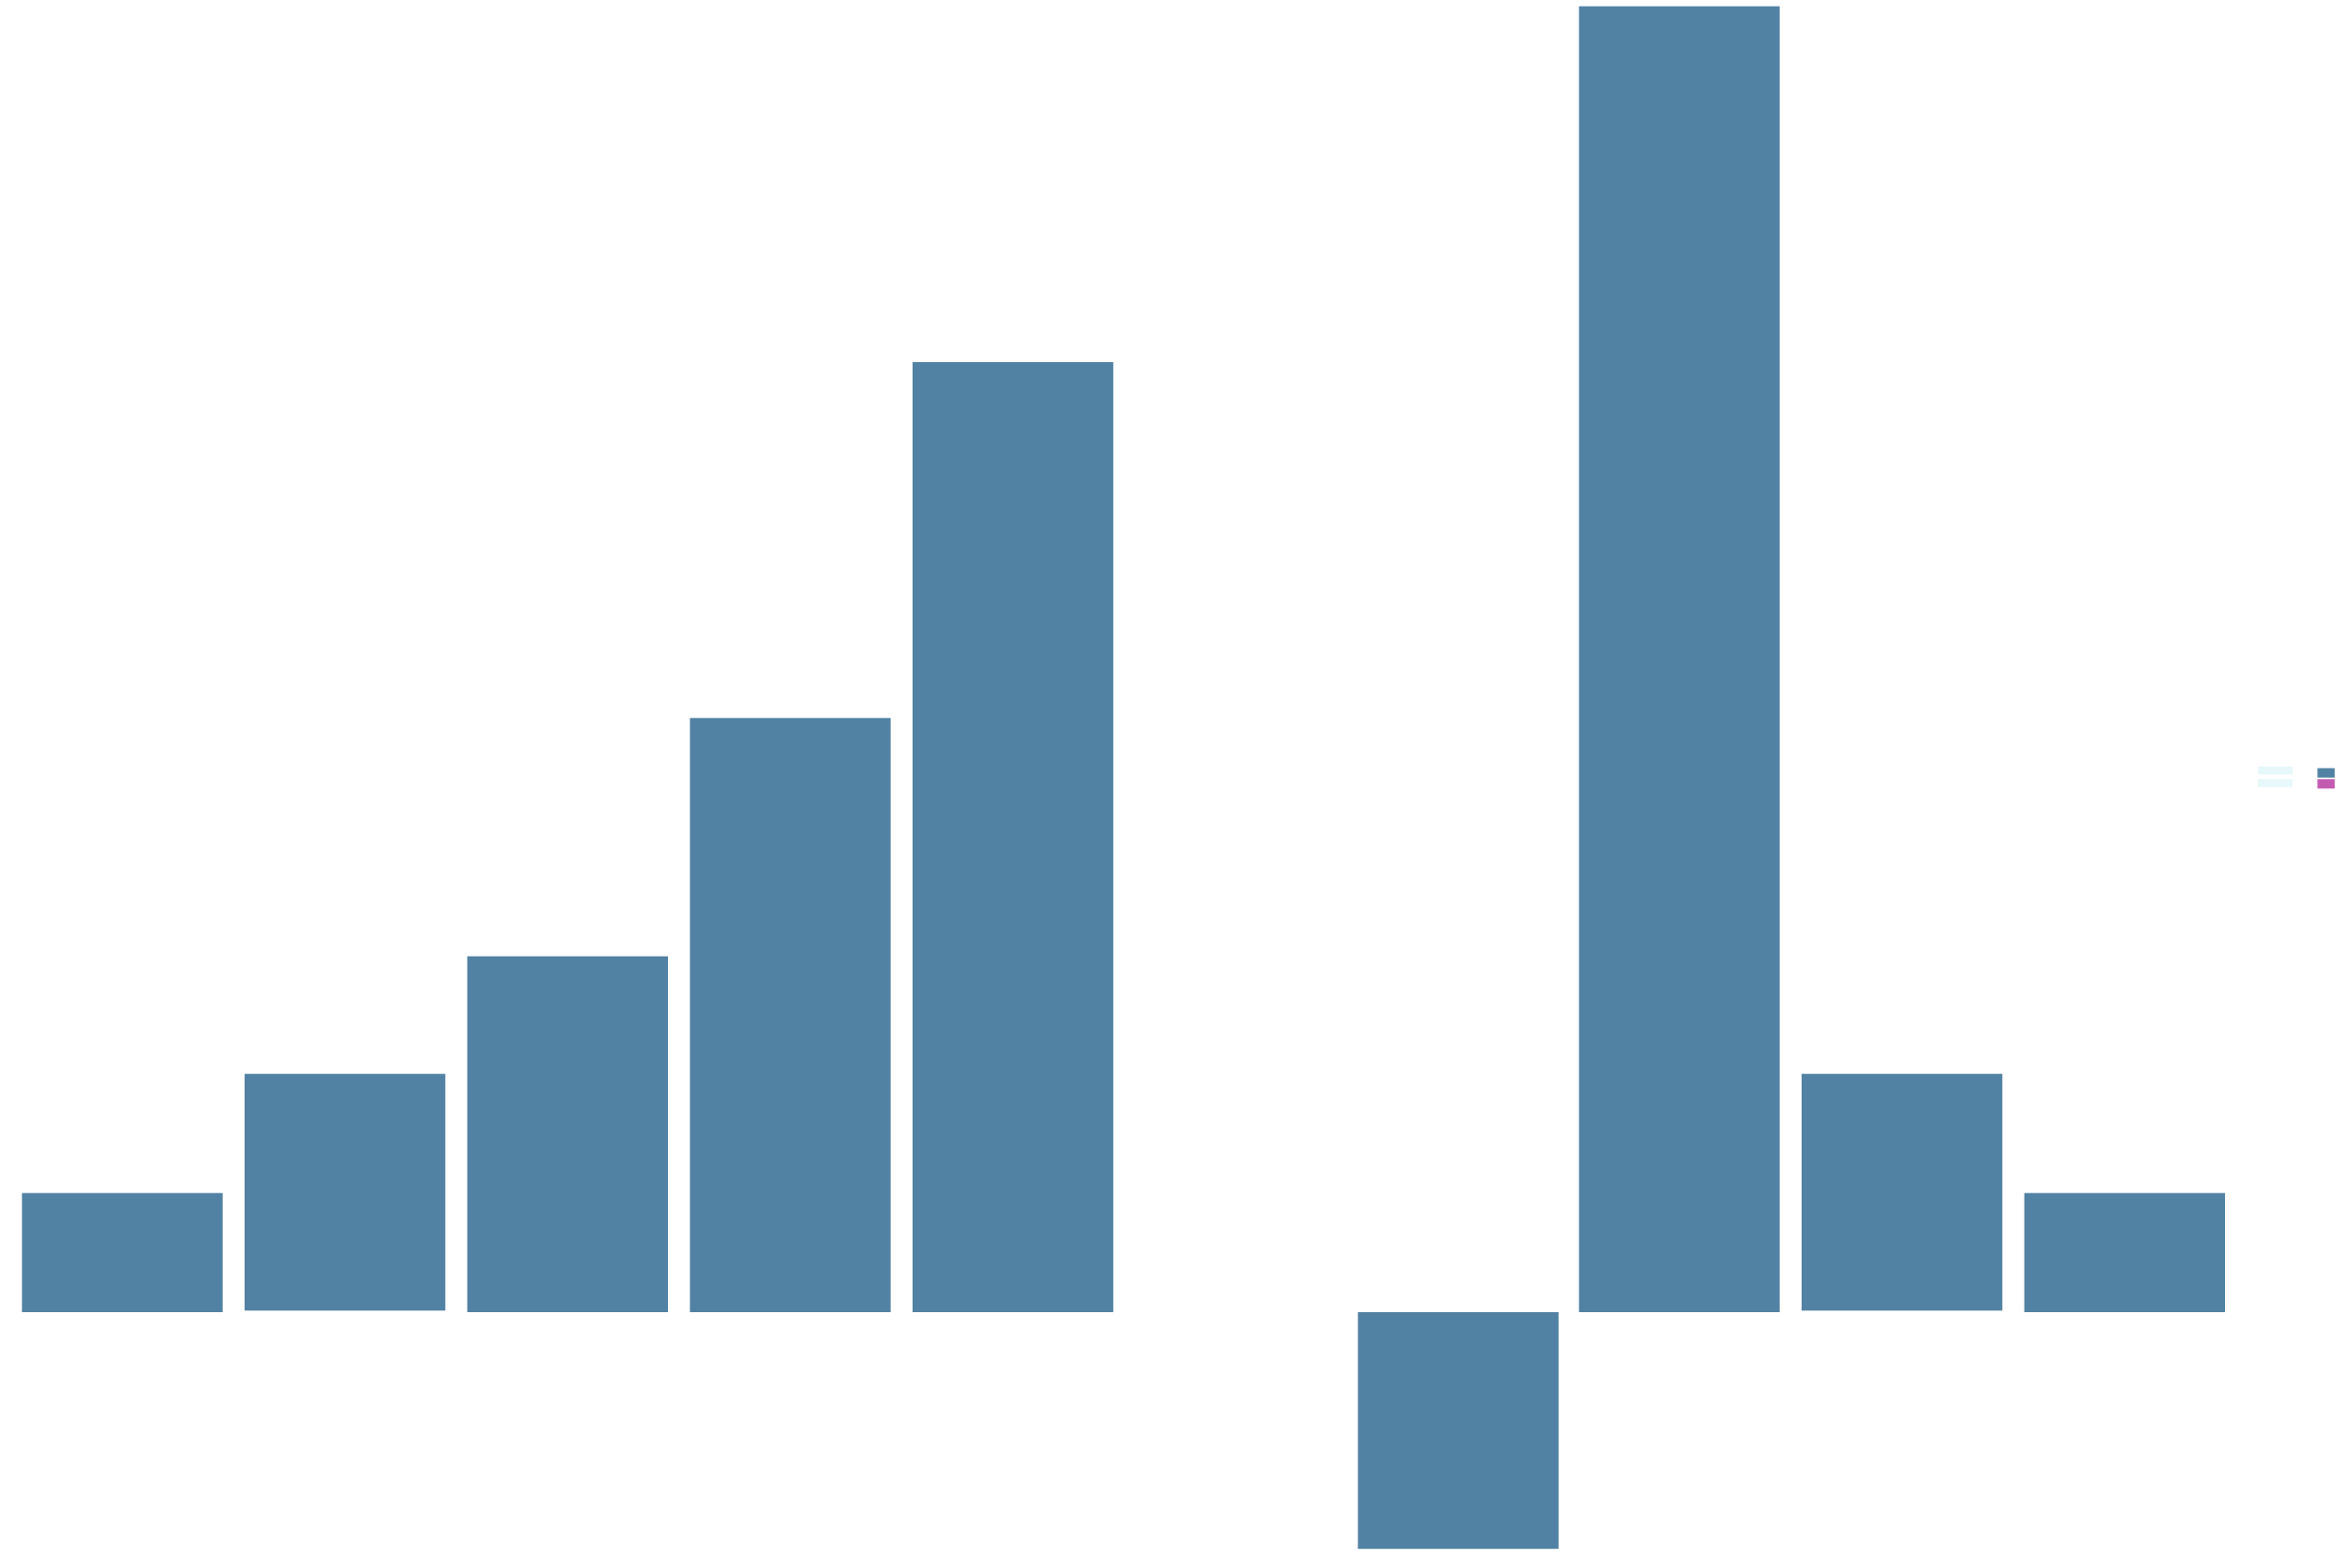
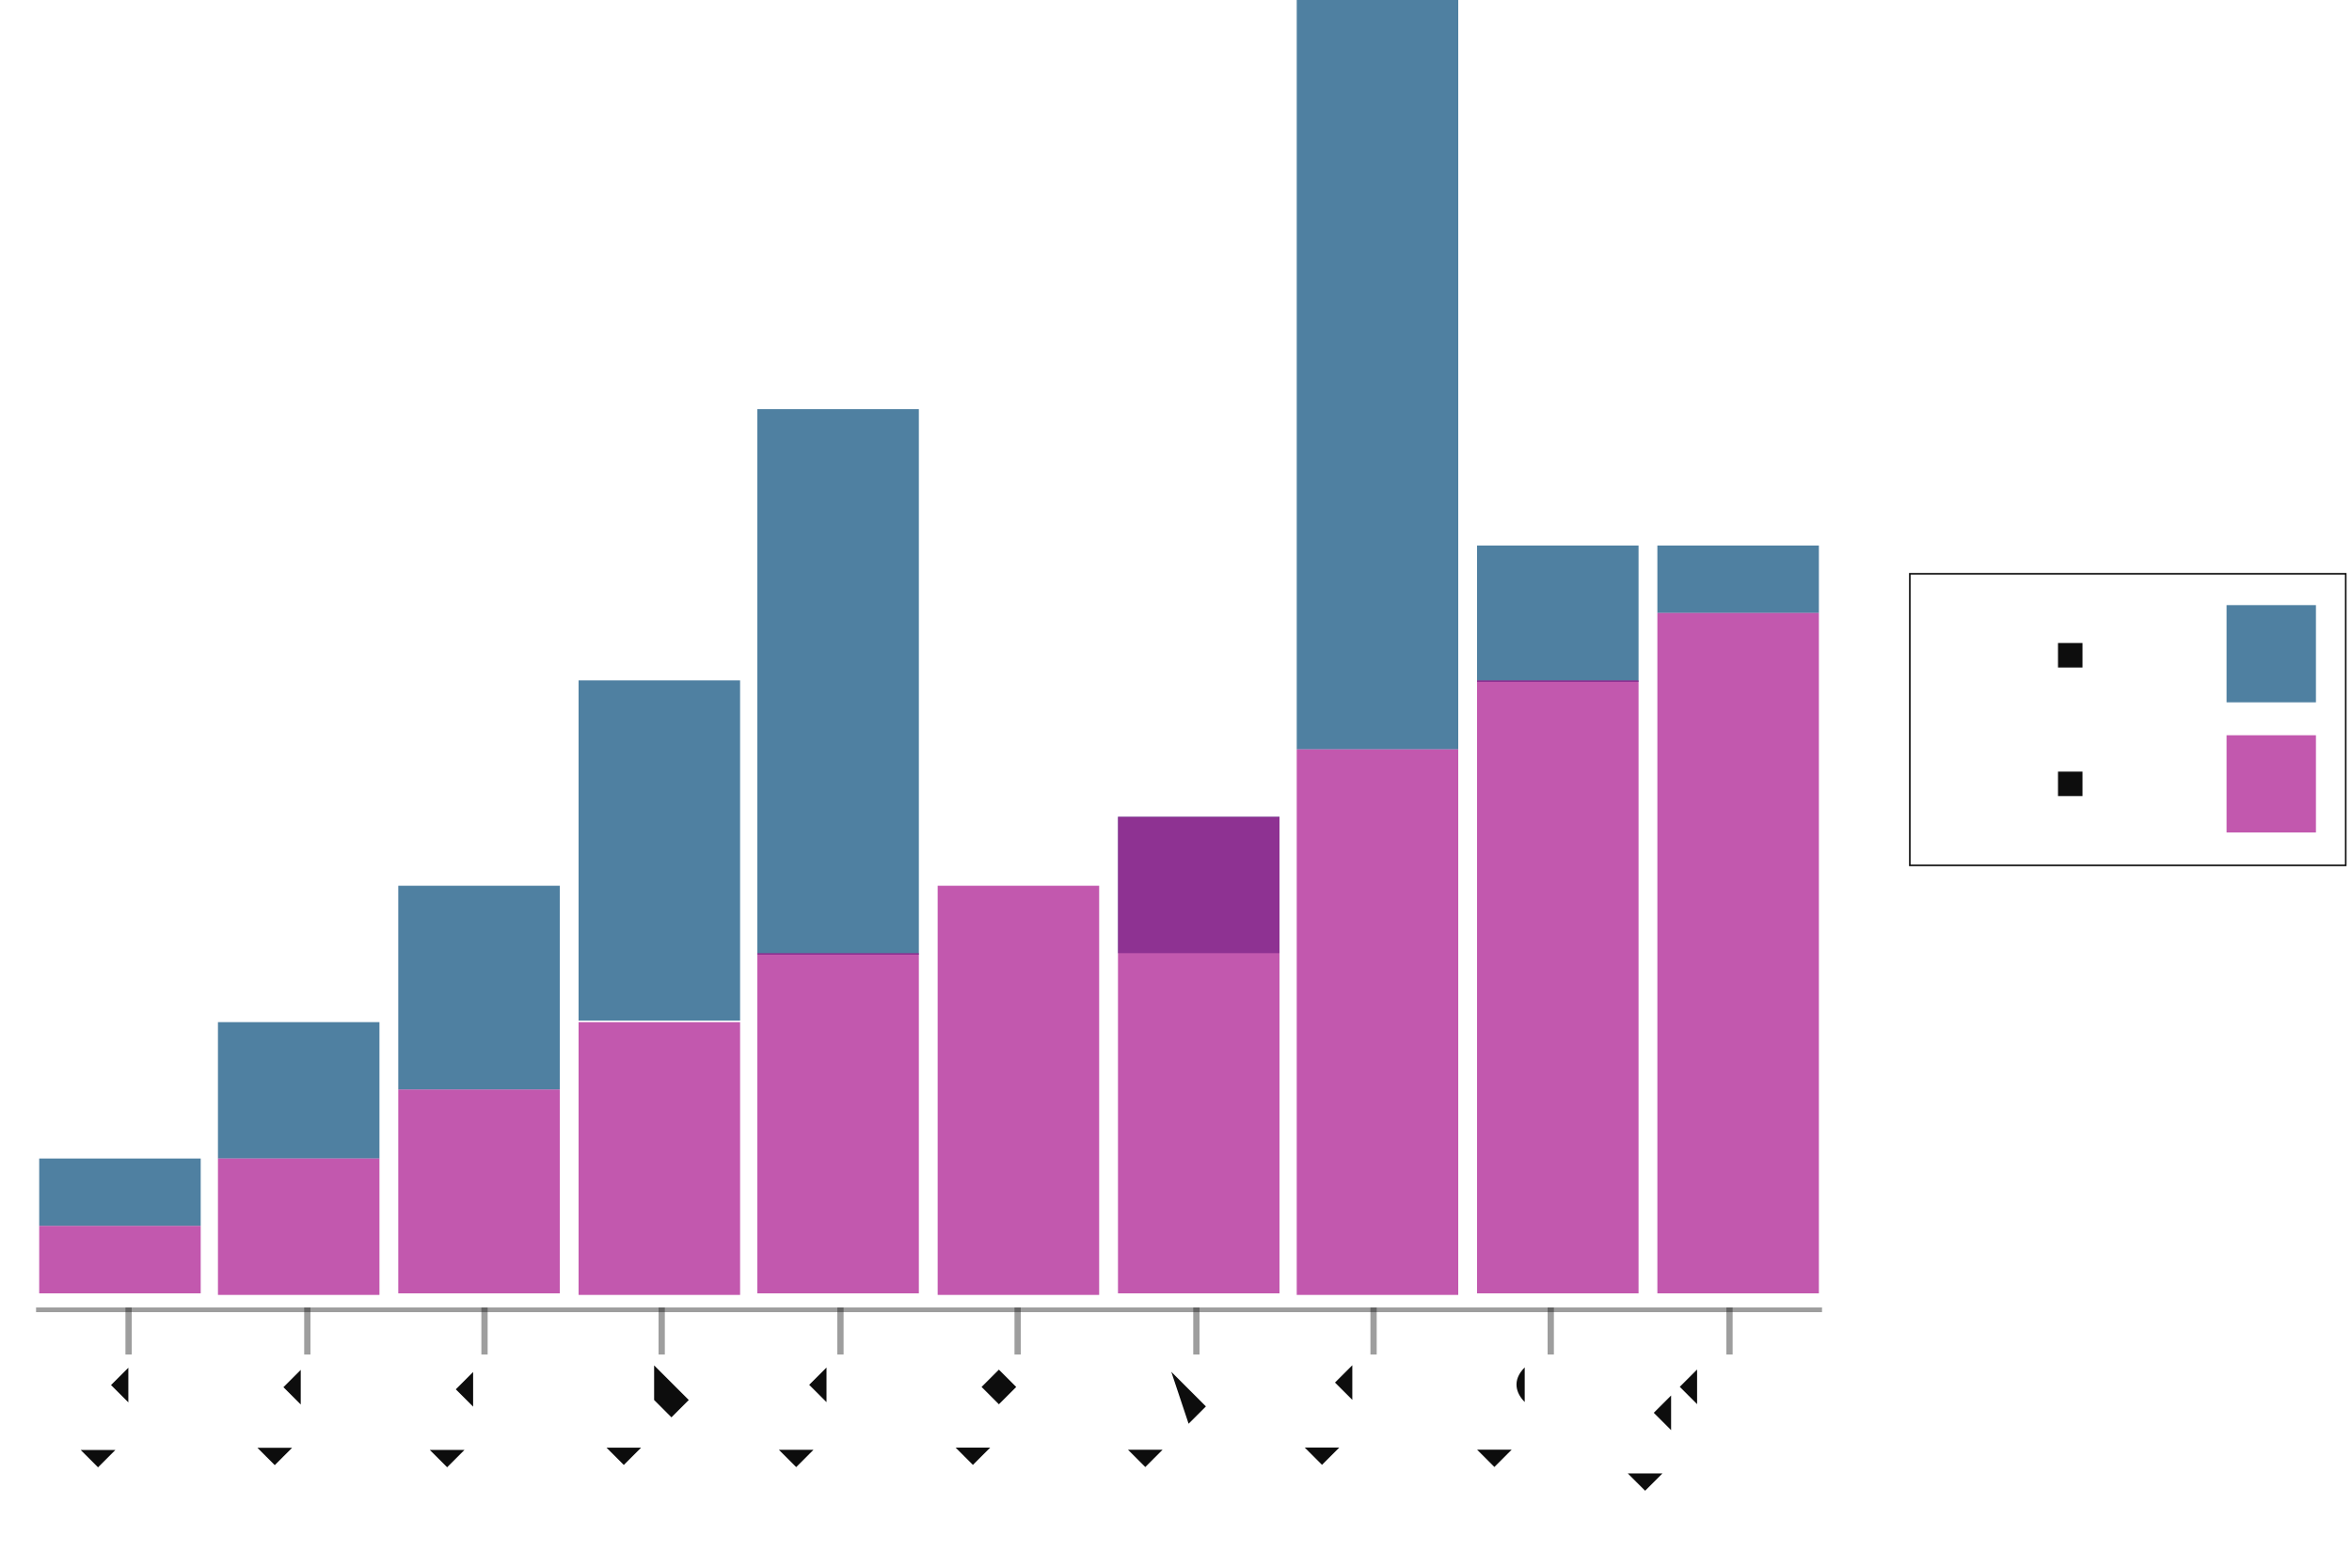
<svg xmlns="http://www.w3.org/2000/svg" width="450" height="300" viewBox="-0.75 -0.5 1.5 1.0">
  <style>svg {
  color-scheme: light dark;
}
{
  .canvas g, .title g, .axisbar g, .ticktext g, .tickglyph g, .ticklines g, .legendContent g text {
    fill: rgb(5%, 5%, 5%);
  }
  .ticklines g, .tickglyph g, .legendBorder g {
    stroke: rgb(5%, 5%, 5%);
  }
  .legendBorder g {
    fill: rgb(94%, 94%, 94%);
  }
}
@media (prefers-color-scheme:dark) {
  .canvas g, .title g, .axisbar g, .ticktext g, .tickglyph g, .ticklines g, .legendContent g text {
    fill: rgb(94%, 94%, 94%);
  }
  .ticklines g, .tickglyph g, .legendBorder g {
    stroke: rgb(94%, 94%, 94%);
  }
  .legendBorder g {
    fill: rgb(5%, 5%, 5%);
  }
- }</style>
+ }
+ svg { font-family: system-ui,-apple-system,"Segoe UI",Roboto,"Helvetica Neue",Arial,"Noto Sans","Liberation Sans",sans-serif,"Apple Color Emoji","Segoe UI Emoji","Segoe UI Symbol","Noto Color Emoji";
+ }
+ 
+ ticktext { font-family: SFMono-Regular,Menlo,Monaco,Consolas,"Liberation Mono","Courier New",monospace;
+ }
+ 
+ </style>
  <g class="chart">
    <g class="barchart">
      <g stroke-width="0" stroke="rgb(2%, 29%, 48%)" stroke-opacity="1.0" fill="rgb(2%, 29%, 48%)" fill-opacity="0.7">
-         <rect width="0.128" height="0.076" x="-0.736" y="0.261" />
-         <rect width="0.128" height="0.151" x="-0.594" y="0.185" />
-         <rect width="0.128" height="0.227" x="-0.452" y="0.11" />
-         <rect width="0.128" height="0.379" x="-0.31" y="-0.042" />
-         <rect width="0.128" height="0.606" x="-0.168" y="-0.269" />
-         <rect width="0.128" height="0" x="-0.026" y="0.337" />
-         <rect width="0.128" height="0.151" x="0.116" y="0.337" />
-         <rect width="0.128" height="0.833" x="0.257" y="-0.496" />
-         <rect width="0.128" height="0.151" x="0.399" y="0.185" />
-         <rect width="0.128" height="0.076" x="0.541" y="0.261" />
+         <rect width="0.103" height="0.043" x="-0.725" y="0.239" />
+         <rect width="0.103" height="0.087" x="-0.611" y="0.152" />
+         <rect width="0.103" height="0.13" x="-0.496" y="0.065" />
+         <rect width="0.103" height="0.217" x="-0.381" y="-0.066" />
+         <rect width="0.103" height="0.348" x="-0.267" y="-0.239" />
+         <rect width="0.103" height="0" x="-0.152" y="0.065" />
+         <rect width="0.103" height="0.087" x="-0.037" y="0.021" />
+         <rect width="0.103" height="0.478" x="0.077" y="-0.5" />
+         <rect width="0.103" height="0.087" x="0.192" y="-0.152" />
+         <rect width="0.103" height="0.043" x="0.307" y="-0.152" />
+       </g>
+       <g stroke-width="0" stroke="rgb(66%, 7%, 55%)" stroke-opacity="1.0" fill="rgb(66%, 7%, 55%)" fill-opacity="0.7">
+         <rect width="0.103" height="0.043" x="-0.725" y="0.282" />
+         <rect width="0.103" height="0.087" x="-0.611" y="0.239" />
+         <rect width="0.103" height="0.13" x="-0.496" y="0.195" />
+         <rect width="0.103" height="0.174" x="-0.381" y="0.152" />
+         <rect width="0.103" height="0.217" x="-0.267" y="0.108" />
+         <rect width="0.103" height="0.261" x="-0.152" y="0.065" />
+         <rect width="0.103" height="0.304" x="-0.037" y="0.021" />
+         <rect width="0.103" height="0.348" x="0.077" y="-0.022" />
+         <rect width="0.103" height="0.391" x="0.192" y="-0.066" />
+         <rect width="0.103" height="0.434" x="0.307" y="-0.109" />
      </g>
    </g>
  </g>
  <g class="hud">
    <g class="axis">
+       <g class="axisbar">
+         <g stroke-width="0" stroke="rgb(0%, 0%, 0%)" stroke-opacity="0" fill="rgb(5%, 5%, 5%)" fill-opacity="0.4">
+           <rect width="1.139" height="0.003" x="-0.727" y="0.334" />
+         </g>
+       </g>
      <g class="ticks">
        <g class="tickglyph">
-           <g stroke-width="0" stroke="rgb(5%, 5%, 5%)" stroke-opacity="0.4" fill="rgb(5%, 5%, 5%)" fill-opacity="0.4">
-             <polyline points="-0.672,0.492 -0.672,0.489" />
-             <polyline points="-0.53,0.492 -0.53,0.489" />
-             <polyline points="-0.388,0.492 -0.388,0.489" />
-             <polyline points="-0.246,0.492 -0.246,0.489" />
-             <polyline points="-0.104,0.492 -0.104,0.489" />
-             <polyline points="0.037,0.492 0.037,0.489" />
-             <polyline points="0.179,0.492 0.179,0.489" />
-             <polyline points="0.321,0.492 0.321,0.489" />
-             <polyline points="0.463,0.492 0.463,0.489" />
-             <polyline points="0.605,0.492 0.605,0.489" />
+           <g stroke-width="0.004" stroke="rgb(5%, 5%, 5%)" stroke-opacity="0.4" fill="rgb(5%, 5%, 5%)" fill-opacity="0.4">
+             <polyline points="-0.668,0.364 -0.668,0.334" />
+             <polyline points="-0.554,0.364 -0.554,0.334" />
+             <polyline points="-0.441,0.364 -0.441,0.334" />
+             <polyline points="-0.328,0.364 -0.328,0.334" />
+             <polyline points="-0.214,0.364 -0.214,0.334" />
+             <polyline points="-0.101,0.364 -0.101,0.334" />
+             <polyline points="0.013,0.364 0.013,0.334" />
+             <polyline points="0.126,0.364 0.126,0.334" />
+             <polyline points="0.239,0.364 0.239,0.334" />
+             <polyline points="0.353,0.364 0.353,0.334" />
          </g>
        </g>
        <g class="ticktext">
-           <g stroke-width="0.0" stroke="none" fill="rgb(5%, 5%, 5%)" fill-opacity="1.0" font-size="0.005" text-anchor="middle">
-             <text x="-0.672" y="0.495">row 1</text>
-             <text x="-0.53" y="0.495">row 2</text>
-             <text x="-0.388" y="0.495">row 3</text>
-             <text x="-0.246" y="0.495">row 4</text>
-             <text x="-0.104" y="0.495">row 5</text>
-             <text x="0.037" y="0.495">row 6</text>
-             <text x="0.179" y="0.495">row 7</text>
-             <text x="0.321" y="0.495">row 8</text>
-             <text x="0.463" y="0.495">row 9</text>
-             <text x="0.605" y="0.495">row 10</text>
+           <g stroke-width="0.0" stroke="none" fill="rgb(5%, 5%, 5%)" fill-opacity="1.0" font-size="0.04" text-anchor="end">
+             <text x="-0.642" y="0.39" transform="rotate(-45.0, -0.6425, 0.3897)">row 1</text>
+             <text x="-0.531" y="0.39" transform="rotate(-45.0, -0.5312, 0.3897)">row 2</text>
+             <text x="-0.42" y="0.39" transform="rotate(-45.0, -0.4199, 0.3897)">row 3</text>
+             <text x="-0.309" y="0.39" transform="rotate(-45.0, -0.3087, 0.3897)">row 4</text>
+             <text x="-0.197" y="0.39" transform="rotate(-45.0, -0.1974, 0.3897)">row 5</text>
+             <text x="-0.086" y="0.39" transform="rotate(-45.0, -0.0861, 0.3897)">row 6</text>
+             <text x="0.025" y="0.39" transform="rotate(-45.0, 0.0252, 0.3897)">row 7</text>
+             <text x="0.137" y="0.39" transform="rotate(-45.0, 0.1365, 0.3897)">row 8</text>
+             <text x="0.248" y="0.39" transform="rotate(-45.0, 0.2478, 0.3897)">row 9</text>
+             <text x="0.359" y="0.39" transform="rotate(-45.0, 0.3591, 0.3897)">row 10</text>
          </g>
-         </g>
-       </g>
-       <g class="axisbar">
-         <g stroke-width="0" stroke="rgb(0%, 0%, 0%)" stroke-opacity="0" fill="rgb(5%, 5%, 5%)" fill-opacity="0.4">
-           <rect width="1.419" height="0" x="-0.743" y="0.489" />
        </g>
      </g>
    </g>
    <g class="legend">
-       <g class="legendBorder">
-         <g stroke-width="0" stroke="rgb(5%, 5%, 5%)" stroke-opacity="1.0" fill="rgb(5%, 5%, 5%)" fill-opacity="0">
-           <rect width="0.056" height="0.017" x="0.687" y="-0.012" />
+       <g class="padding" />
+       <g class="padding" />
+       <g class="frame">
+         <g stroke-width="0.001" stroke="rgb(5%, 5%, 5%)" stroke-opacity="1.0" fill="rgb(5%, 5%, 5%)" fill-opacity="0">
+           <rect width="0.278" height="0.186" x="0.468" y="-0.134" />
        </g>
      </g>
      <g class="legendContent">
-         <g stroke-width="0.0" stroke="none" fill="rgb(5%, 5%, 5%)" fill-opacity="1.0" font-size="0.005" text-anchor="start">
-           <g stroke-width="0" stroke="rgb(2%, 29%, 48%)" stroke-opacity="1.0" fill="rgb(2%, 73%, 80%)" fill-opacity="0.1">
-             <rect width="0.022" height="0.005" x="0.69" y="-0.003" />
-           </g>
-           <text x="0.69" y="0.001">column 2</text>
+         <g stroke-width="0.0" stroke="none" fill="rgb(5%, 5%, 5%)" fill-opacity="1.0" font-size="0.032" text-anchor="start">
+           <text x="0.487" y="0.008">column 2</text>
        </g>
        <g stroke-width="0" stroke="rgb(66%, 7%, 55%)" stroke-opacity="1.0" fill="rgb(66%, 7%, 55%)" fill-opacity="0.7">
-           <rect width="0.011" height="0.006" x="0.728" y="-0.003" />
+           <rect width="0.057" height="0.062" x="0.67" y="-0.031" />
        </g>
-         <g stroke-width="0.0" stroke="none" fill="rgb(5%, 5%, 5%)" fill-opacity="1.0" font-size="0.005" text-anchor="start">
-           <g stroke-width="0" stroke="rgb(2%, 29%, 48%)" stroke-opacity="1.0" fill="rgb(2%, 73%, 80%)" fill-opacity="0.1">
-             <rect width="0.022" height="0.005" x="0.69" y="-0.011" />
-           </g>
-           <text x="0.69" y="-0.007">column 1</text>
+         <g stroke-width="0.0" stroke="none" fill="rgb(5%, 5%, 5%)" fill-opacity="1.0" font-size="0.032" text-anchor="start">
+           <text x="0.487" y="-0.074">column 1</text>
        </g>
        <g stroke-width="0" stroke="rgb(2%, 29%, 48%)" stroke-opacity="1.0" fill="rgb(2%, 29%, 48%)" fill-opacity="0.7">
-           <rect width="0.011" height="0.006" x="0.728" y="-0.01" />
+           <rect width="0.057" height="0.062" x="0.67" y="-0.114" />
        </g>
-       </g>
-     </g>
-     <g class="frame">
-       <g stroke-width="0" stroke="rgb(0%, 0%, 0%)" stroke-opacity="0" fill="rgb(100%, 100%, 100%)" fill-opacity="0.02">
-         <rect width="1.5" height="1.0" x="-0.75" y="-0.5" />
      </g>
    </g>
  </g>
</svg>
